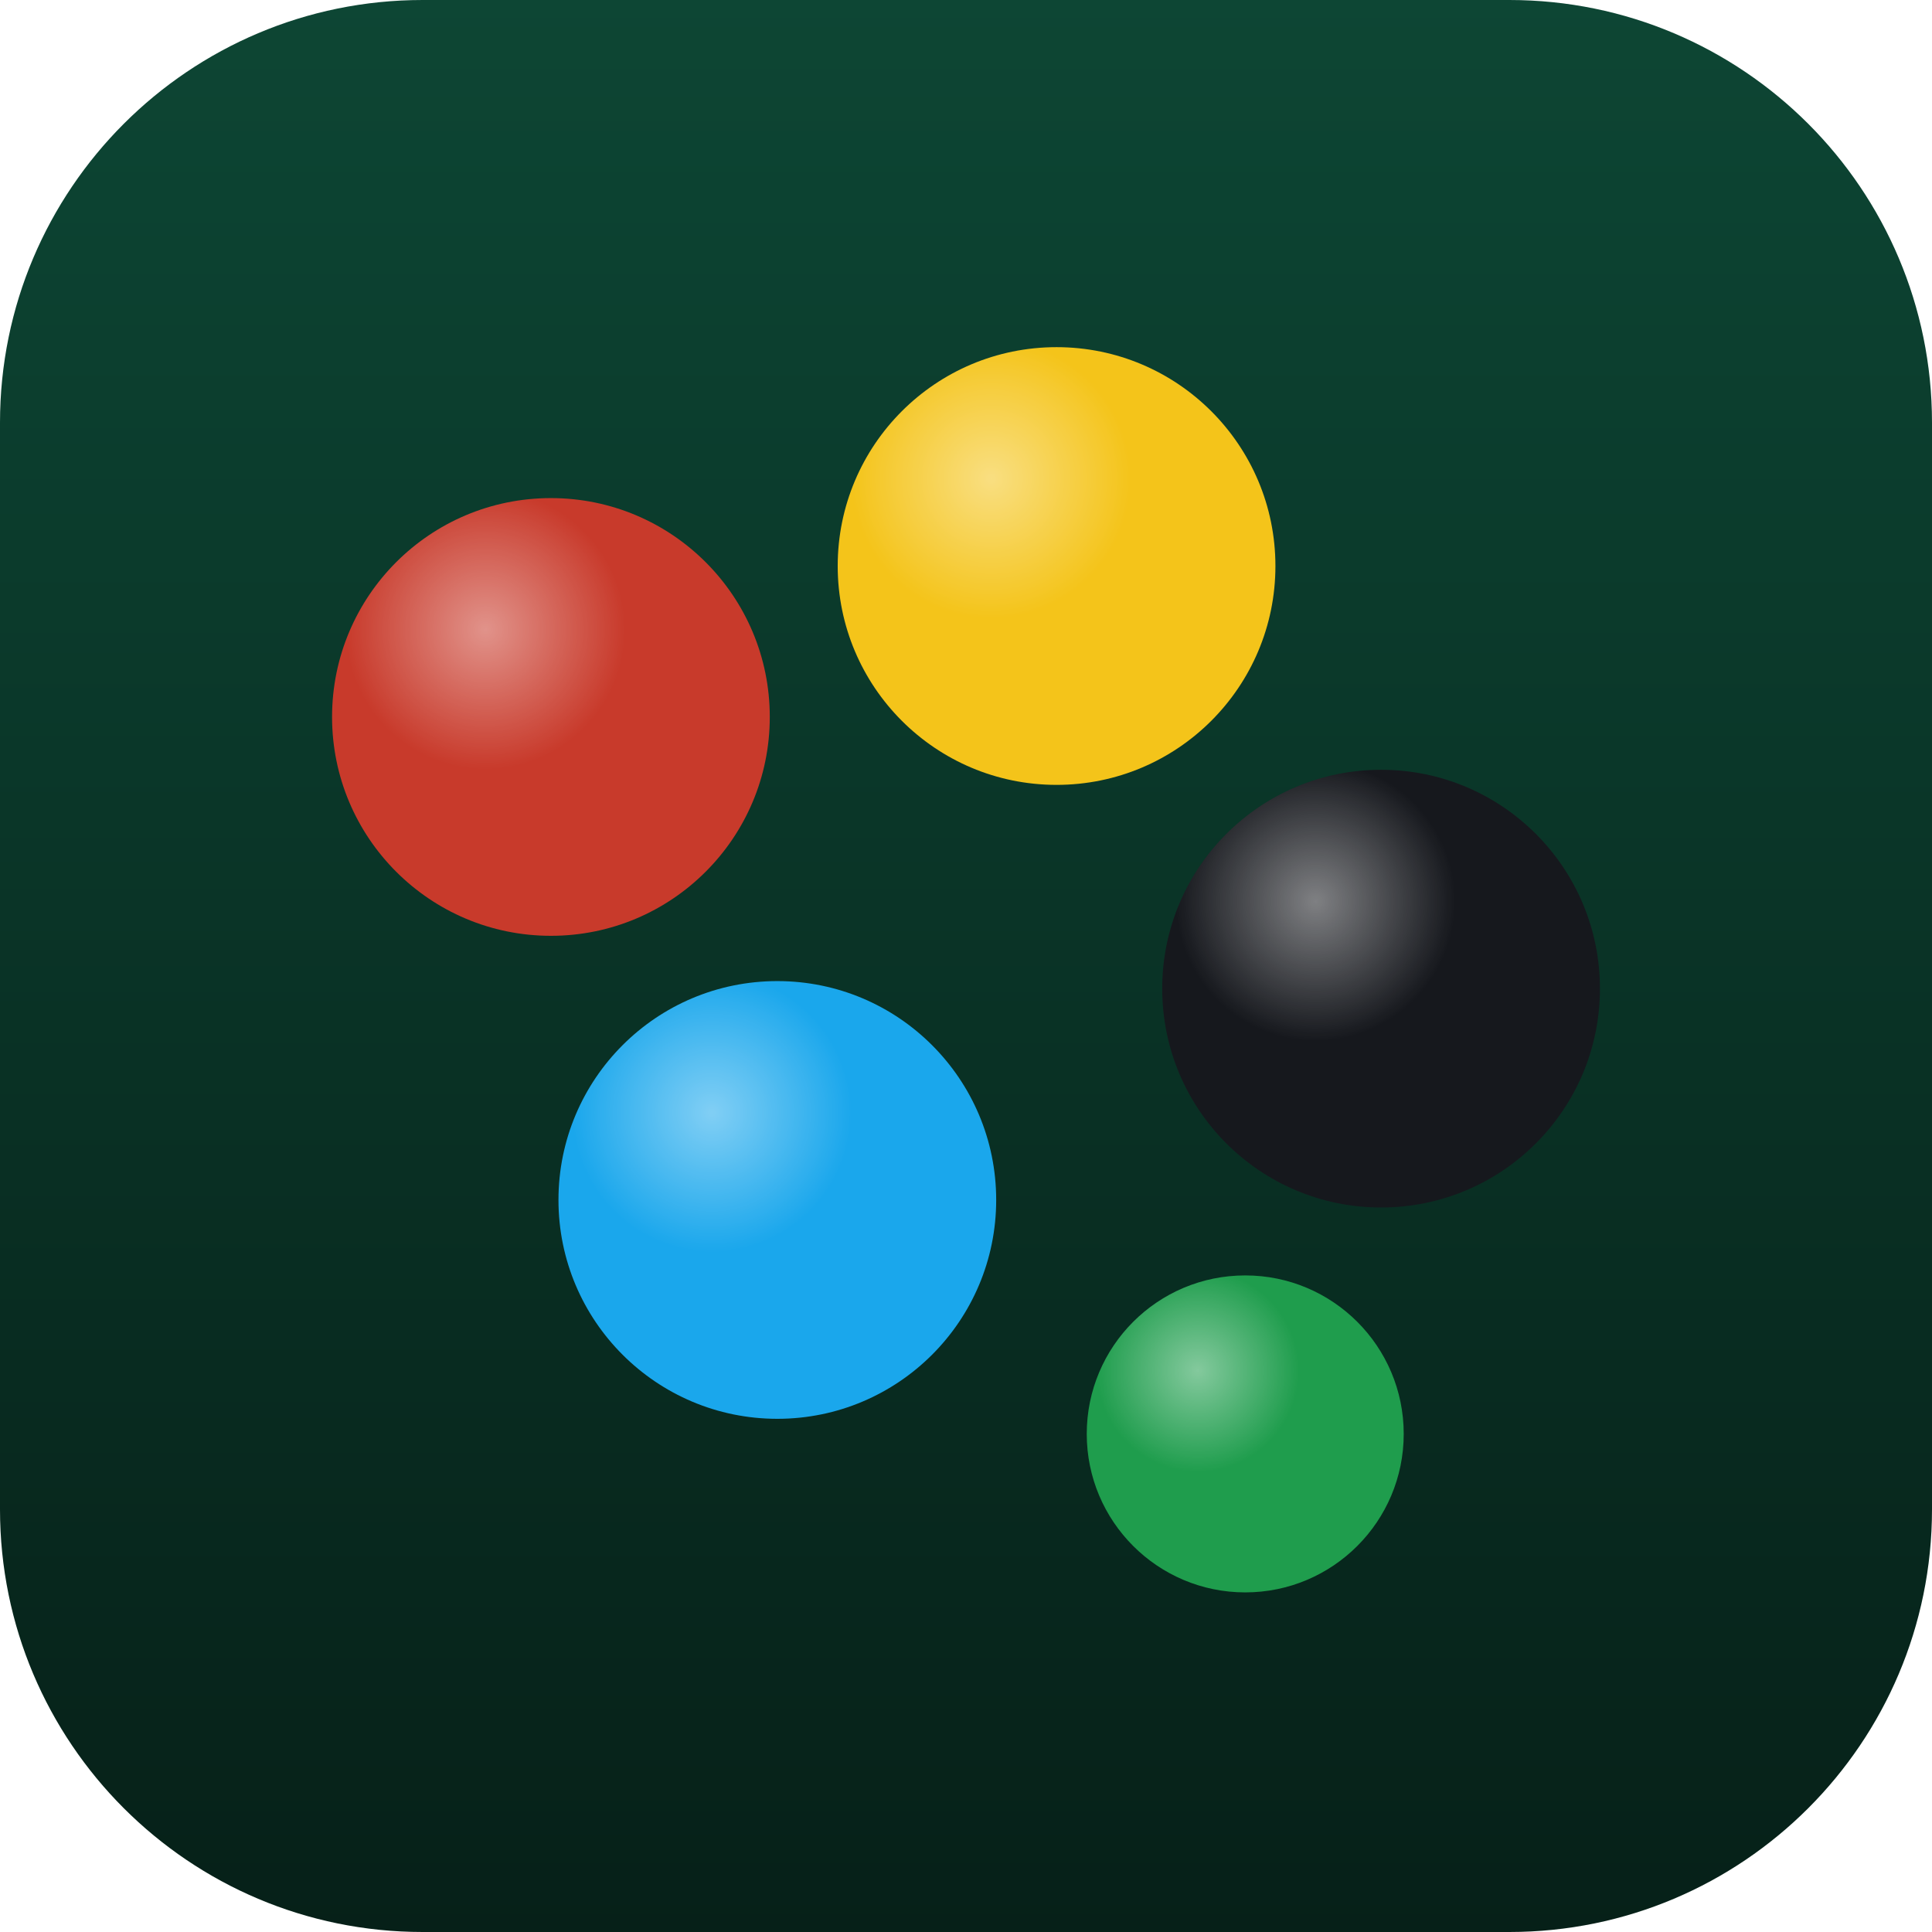
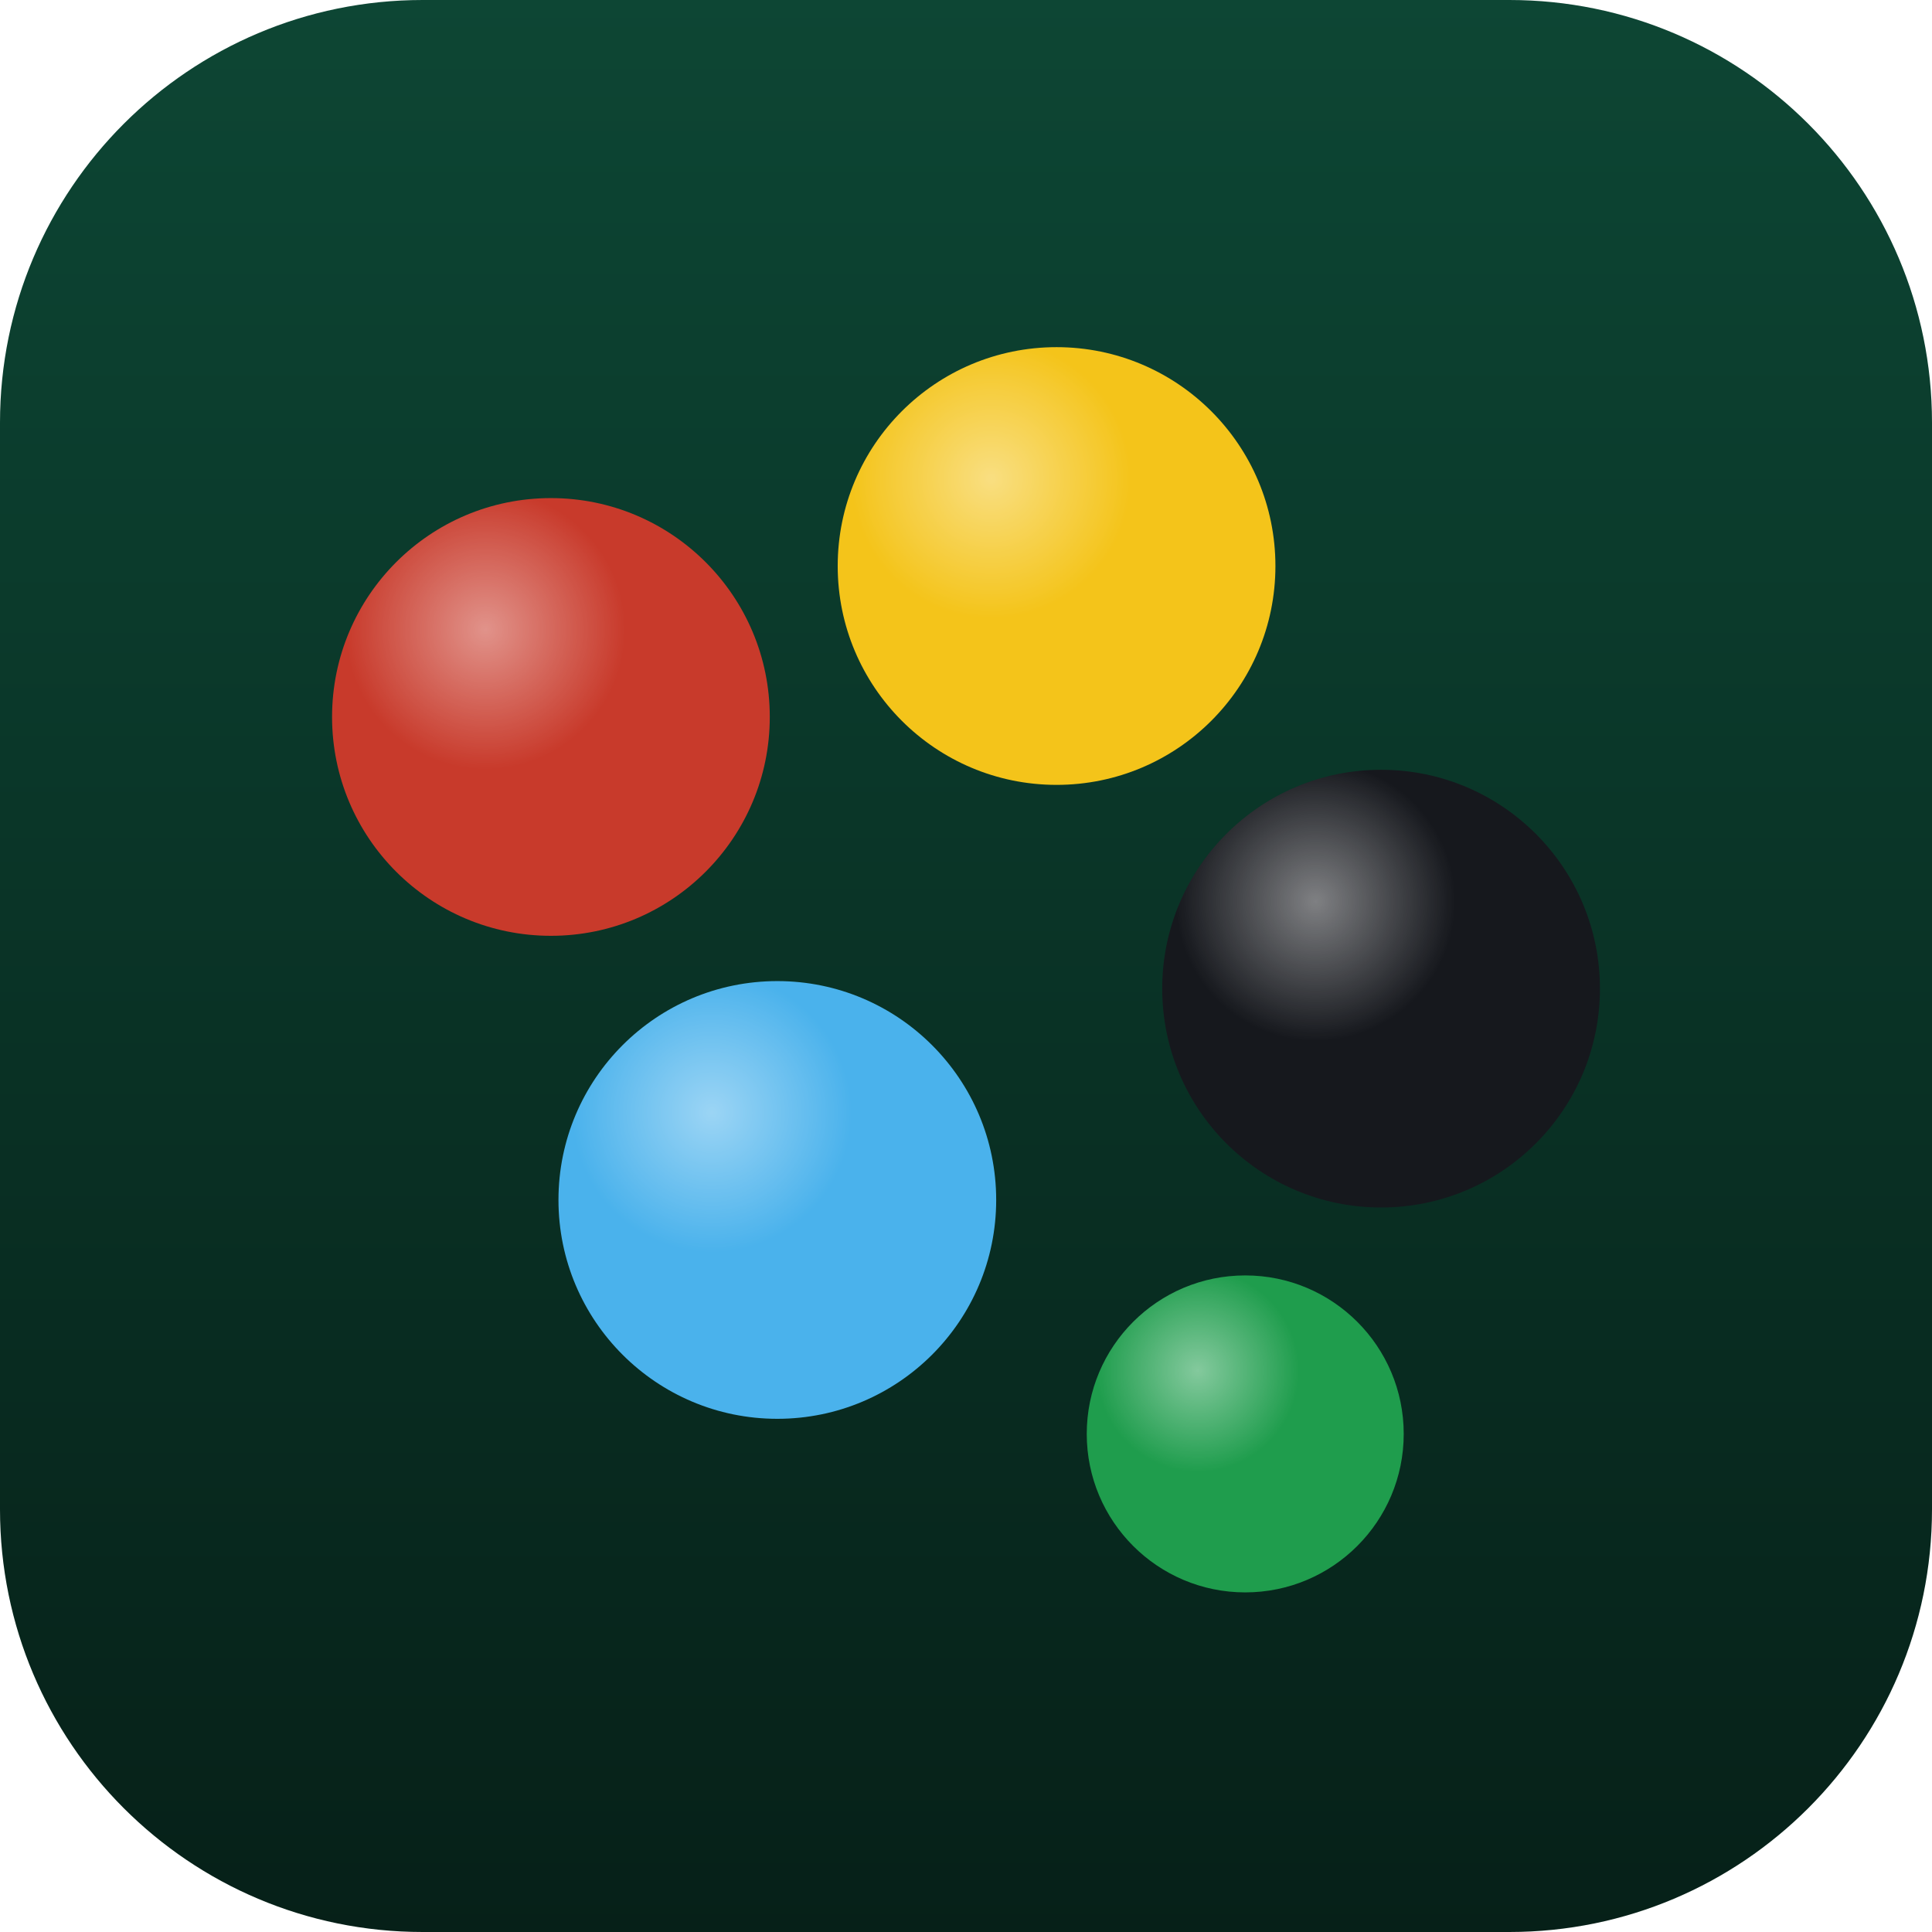
<svg xmlns="http://www.w3.org/2000/svg" viewBox="0 0 512 512" width="512" height="512">
  <defs>
    <linearGradient id="baize" x1="0" y1="0" x2="0" y2="1">
      <stop offset="0" stop-color="#0d4634" />
      <stop offset="1" stop-color="#062018" />
    </linearGradient>
    <radialGradient id="shine" cx="0.35" cy="0.3" r="0.8">
      <stop offset="0" stop-color="#ffffff" stop-opacity="0.45" />
      <stop offset="0.4" stop-color="#ffffff" stop-opacity="0" />
    </radialGradient>
  </defs>
  <rect width="512" height="512" rx="112" fill="url(#baize)" />
  <circle cx="146" cy="190" r="58" fill="#c83a2b" />
  <circle cx="146" cy="190" r="58" fill="url(#shine)" />
  <circle cx="280" cy="150" r="58" fill="#f4c41a" />
  <circle cx="280" cy="150" r="58" fill="url(#shine)" />
  <circle cx="366" cy="262" r="58" fill="#16181d" />
  <circle cx="366" cy="262" r="58" fill="url(#shine)" />
-   <circle cx="206" cy="318" r="58" fill="#1aa7ec" />
+   <circle cx="206" cy="318" r="58" fill="#4ab2ec" />
  <circle cx="206" cy="318" r="58" fill="url(#shine)" />
  <circle cx="330" cy="380" r="42" fill="#1f9d4d" />
  <circle cx="330" cy="380" r="42" fill="url(#shine)" />
</svg>
